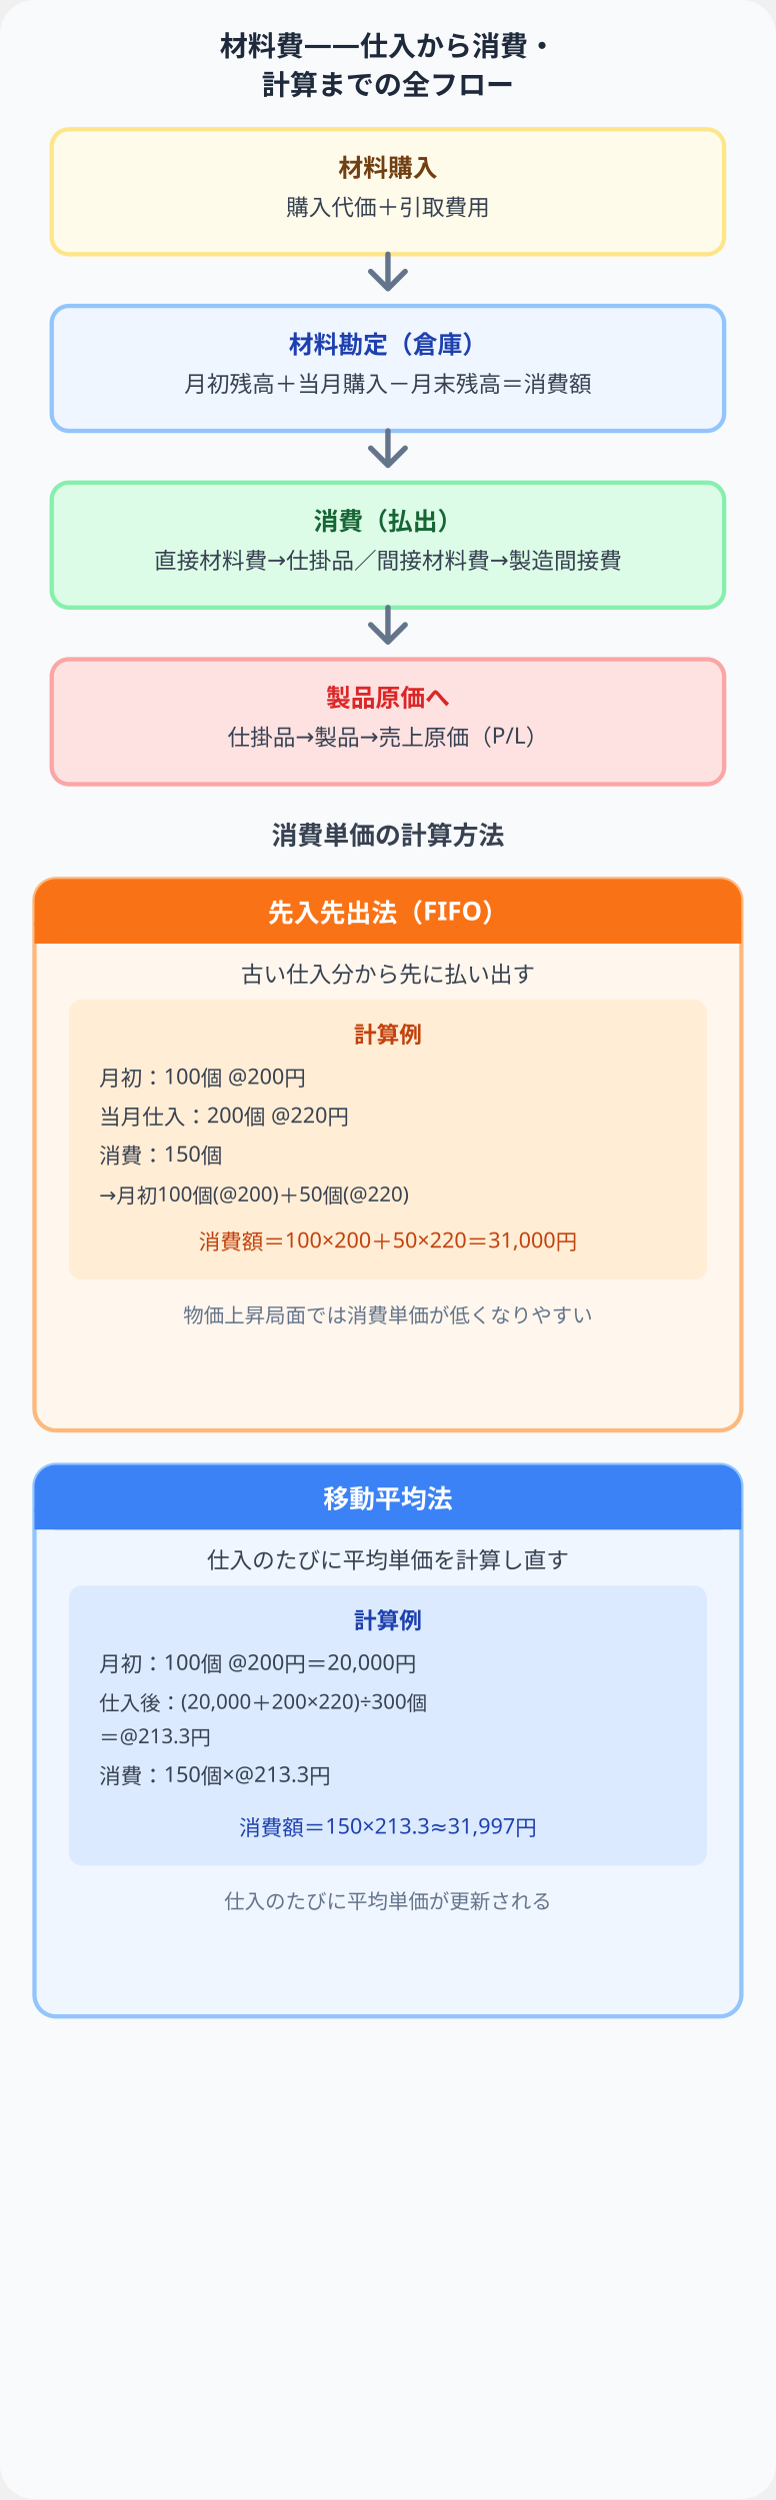
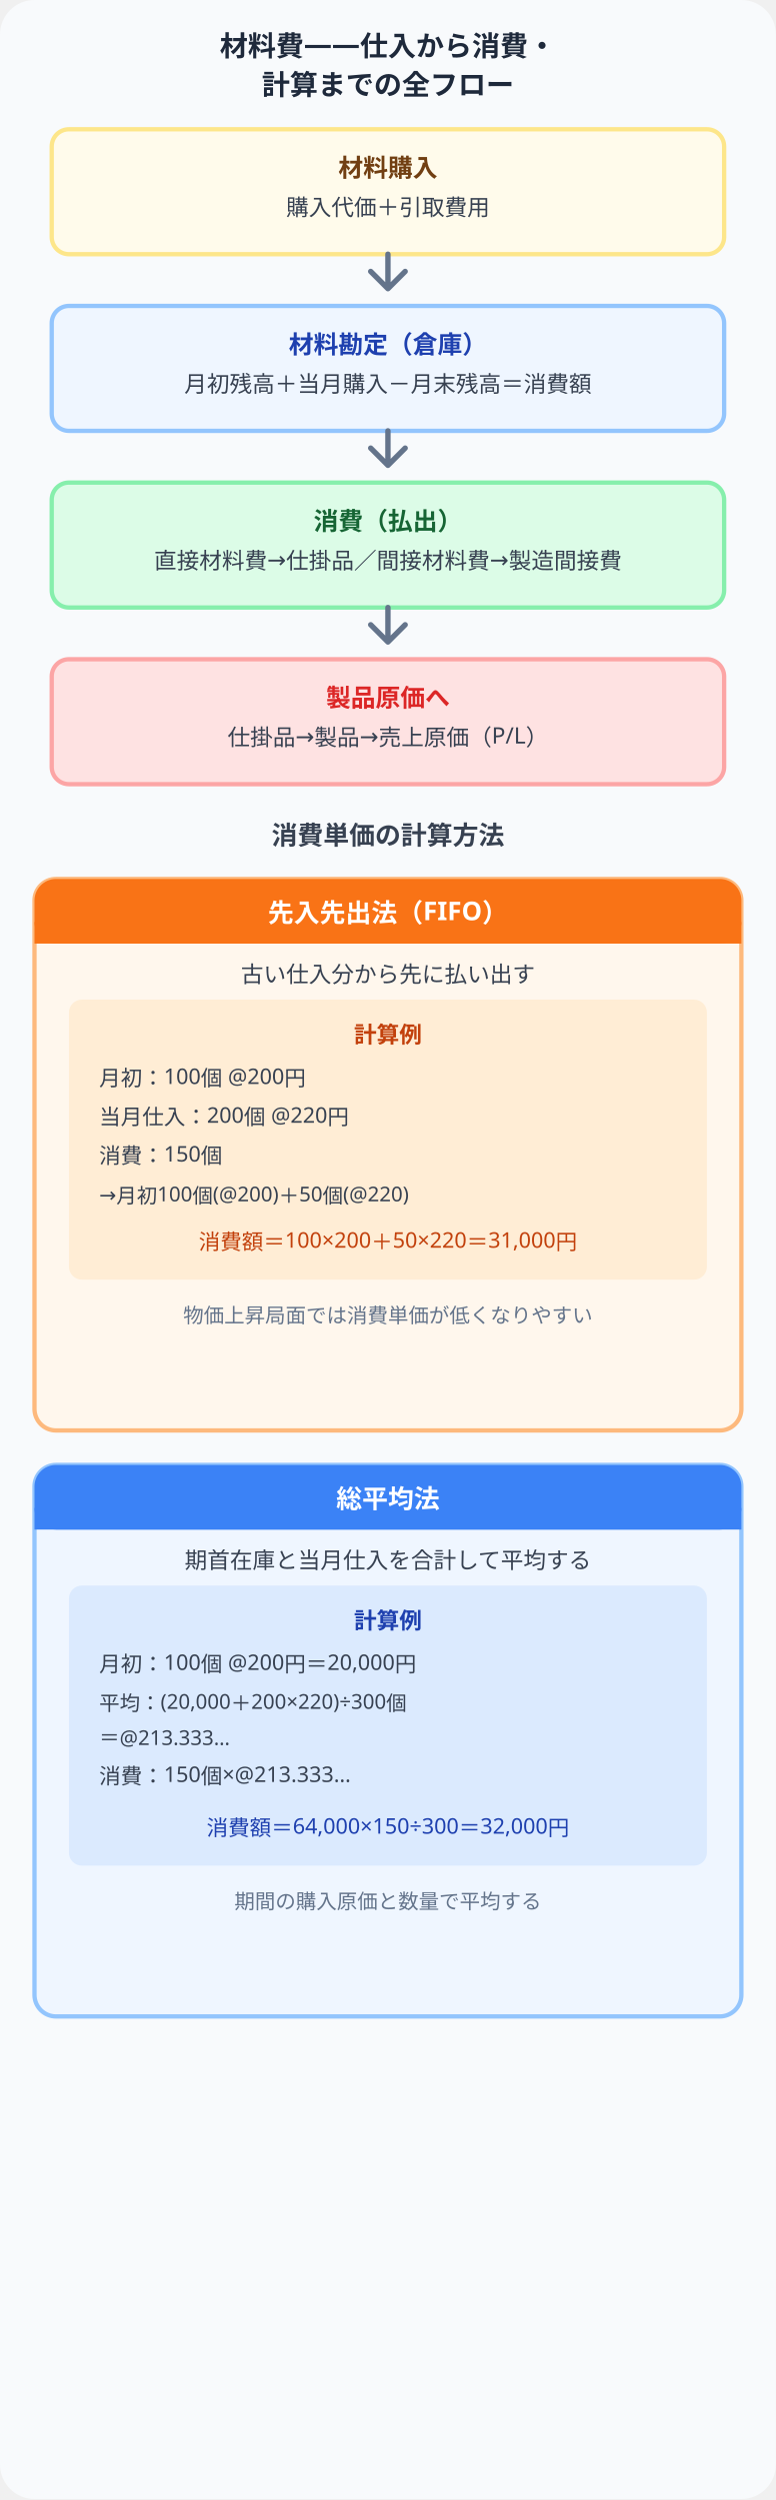
<svg xmlns="http://www.w3.org/2000/svg" viewBox="0 0 360 1160" width="360" height="1160">
  <defs>
    <style>text { font-family: 'Noto Sans JP','Hiragino Sans',sans-serif; }</style>
  </defs>
  <rect width="360" height="1160" rx="16" fill="#F8FAFC" />
  <text x="180" y="26" text-anchor="middle" font-size="13" font-weight="700" fill="#1E293B">材料費——仕入から消費・</text>
  <text x="180" y="44" text-anchor="middle" font-size="13" font-weight="700" fill="#1E293B">計算までの全フロー</text>
  <rect x="24" y="60" width="312" height="58" rx="8" fill="#FFFBEB" stroke="#FDE68A" stroke-width="2" />
  <text x="180" y="82" text-anchor="middle" font-size="11.5" font-weight="700" fill="#713F12">材料購入</text>
  <text x="180" y="100" text-anchor="middle" font-size="10.5" fill="#374151">購入代価＋引取費用</text>
  <path d="M180,118 L180,134 M172,126 L180,134 L188,126" fill="none" stroke="#64748B" stroke-width="2.5" stroke-linecap="round" stroke-linejoin="round" />
  <rect x="24" y="142" width="312" height="58" rx="8" fill="#EFF6FF" stroke="#93C5FD" stroke-width="2" />
  <text x="180" y="164" text-anchor="middle" font-size="11.5" font-weight="700" fill="#1E40AF">材料勘定（倉庫）</text>
  <text x="180" y="182" text-anchor="middle" font-size="10.5" fill="#374151">月初残高＋当月購入－月末残高＝消費額</text>
  <path d="M180,200 L180,216 M172,208 L180,216 L188,208" fill="none" stroke="#64748B" stroke-width="2.5" stroke-linecap="round" stroke-linejoin="round" />
  <rect x="24" y="224" width="312" height="58" rx="8" fill="#DCFCE7" stroke="#86EFAC" stroke-width="2" />
  <text x="180" y="246" text-anchor="middle" font-size="11.5" font-weight="700" fill="#166534">消費（払出）</text>
  <text x="180" y="264" text-anchor="middle" font-size="10.5" fill="#374151">直接材料費→仕掛品／間接材料費→製造間接費</text>
  <path d="M180,282 L180,298 M172,290 L180,298 L188,290" fill="none" stroke="#64748B" stroke-width="2.5" stroke-linecap="round" stroke-linejoin="round" />
  <rect x="24" y="306" width="312" height="58" rx="8" fill="#FEE2E2" stroke="#FCA5A5" stroke-width="2" />
  <text x="180" y="328" text-anchor="middle" font-size="11.5" font-weight="700" fill="#DC2626">製品原価へ</text>
  <text x="180" y="346" text-anchor="middle" font-size="10.5" fill="#374151">仕掛品→製品→売上原価（P/L）</text>
  <text x="180" y="392" text-anchor="middle" font-size="12" font-weight="700" fill="#374151">消費単価の計算方法</text>
  <rect x="16" y="408" width="328" height="256" rx="10" fill="#FFF7ED" stroke="#FDB97D" stroke-width="2" />
  <rect x="16" y="408" width="328" height="30" rx="10" fill="#F97316" />
  <rect x="16" y="428" width="328" height="10" fill="#F97316" />
  <text x="180" y="428" text-anchor="middle" font-size="12" font-weight="700" fill="#fff">先入先出法（FIFO）</text>
  <text x="180" y="456" text-anchor="middle" font-size="10.5" fill="#374151">古い仕入分から先に払い出す</text>
  <rect x="32" y="464" width="296" height="130" rx="6" fill="#FFEDD5" />
  <text x="180" y="484" text-anchor="middle" font-size="10.5" font-weight="700" fill="#C2410C">計算例</text>
  <text x="46" y="504" font-size="10" fill="#374151">月初：100個 @200円</text>
  <text x="46" y="522" font-size="10" fill="#374151">当月仕入：200個 @220円</text>
  <text x="46" y="540" font-size="10" fill="#374151">消費：150個</text>
  <text x="46" y="558" font-size="9.5" fill="#374151">→月初100個(@200)＋50個(@220)</text>
  <text x="180" y="580" text-anchor="middle" font-size="10" fill="#C2410C">消費額＝100×200＋50×220＝31,000円</text>
  <text x="180" y="614" text-anchor="middle" font-size="9.5" fill="#64748B">物価上昇局面では消費単価が低くなりやすい</text>
  <rect x="16" y="680" width="328" height="256" rx="10" fill="#EFF6FF" stroke="#93C5FD" stroke-width="2" />
  <rect x="16" y="680" width="328" height="30" rx="10" fill="#3B82F6" />
  <rect x="16" y="700" width="328" height="10" fill="#3B82F6" />
-   <text x="180" y="700" text-anchor="middle" font-size="12" font-weight="700" fill="#fff">移動平均法</text>
-   <text x="180" y="728" text-anchor="middle" font-size="10.5" fill="#374151">仕入のたびに平均単価を計算し直す</text>
+   <text x="180" y="700" text-anchor="middle" font-size="12" font-weight="700" fill="#fff">総平均法</text>
+   <text x="180" y="728" text-anchor="middle" font-size="10.5" fill="#374151">期首在庫と当月仕入を合計して平均する</text>
  <rect x="32" y="736" width="296" height="130" rx="6" fill="#DBEAFE" />
  <text x="180" y="756" text-anchor="middle" font-size="10.5" font-weight="700" fill="#1E40AF">計算例</text>
  <text x="46" y="776" font-size="10" fill="#374151">月初：100個 @200円＝20,000円</text>
-   <text x="46" y="794" font-size="9.5" fill="#374151">仕入後：(20,000＋200×220)÷300個</text>
-   <text x="46" y="810" font-size="9.5" fill="#374151">＝@213.3円</text>
-   <text x="46" y="828" font-size="10" fill="#374151">消費：150個×@213.3円</text>
-   <text x="180" y="852" text-anchor="middle" font-size="10" fill="#1E40AF">消費額＝150×213.3≈31,997円</text>
-   <text x="180" y="886" text-anchor="middle" font-size="9.5" fill="#64748B">仕入のたびに平均単価が更新される</text>
+   <text x="46" y="794" font-size="9.5" fill="#374151">平均：(20,000＋200×220)÷300個</text>
+   <text x="46" y="810" font-size="9.5" fill="#374151">＝@213.333…</text>
+   <text x="46" y="828" font-size="10" fill="#374151">消費：150個×@213.333…</text>
+   <text x="180" y="852" text-anchor="middle" font-size="10" fill="#1E40AF">消費額＝64,000×150÷300＝32,000円</text>
+   <text x="180" y="886" text-anchor="middle" font-size="9.5" fill="#64748B">期間の購入原価と数量で平均する</text>
</svg>
